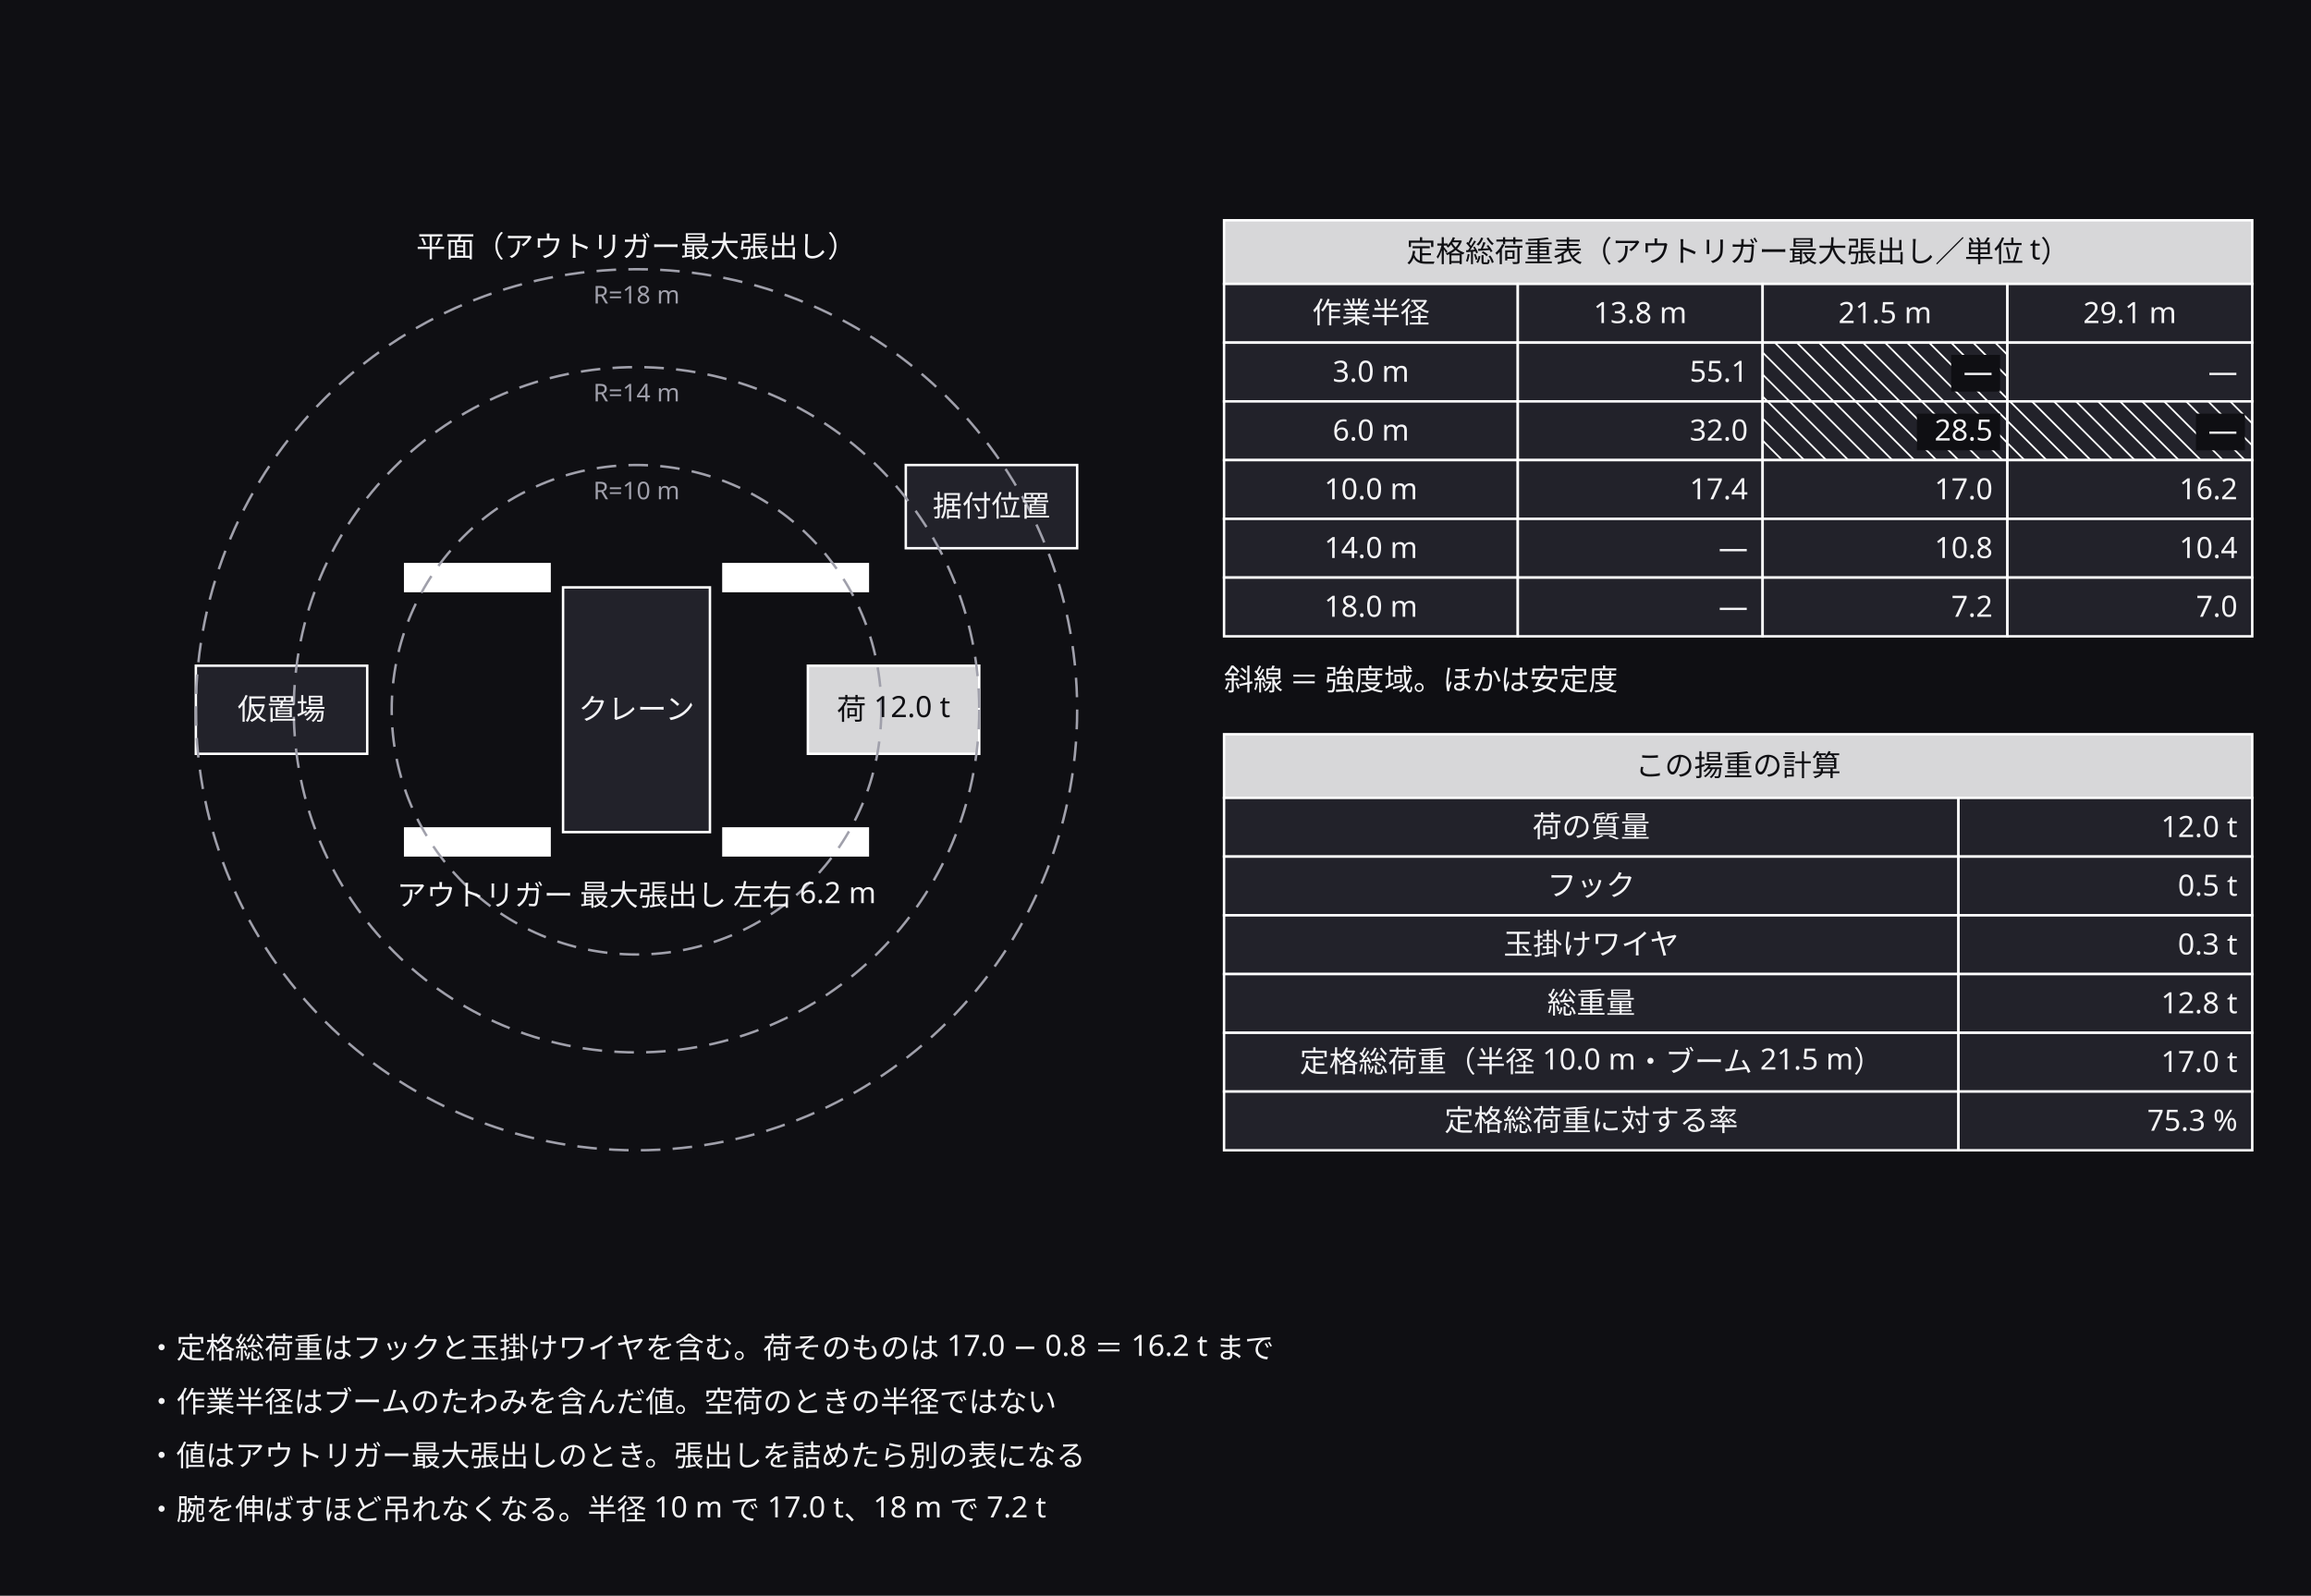
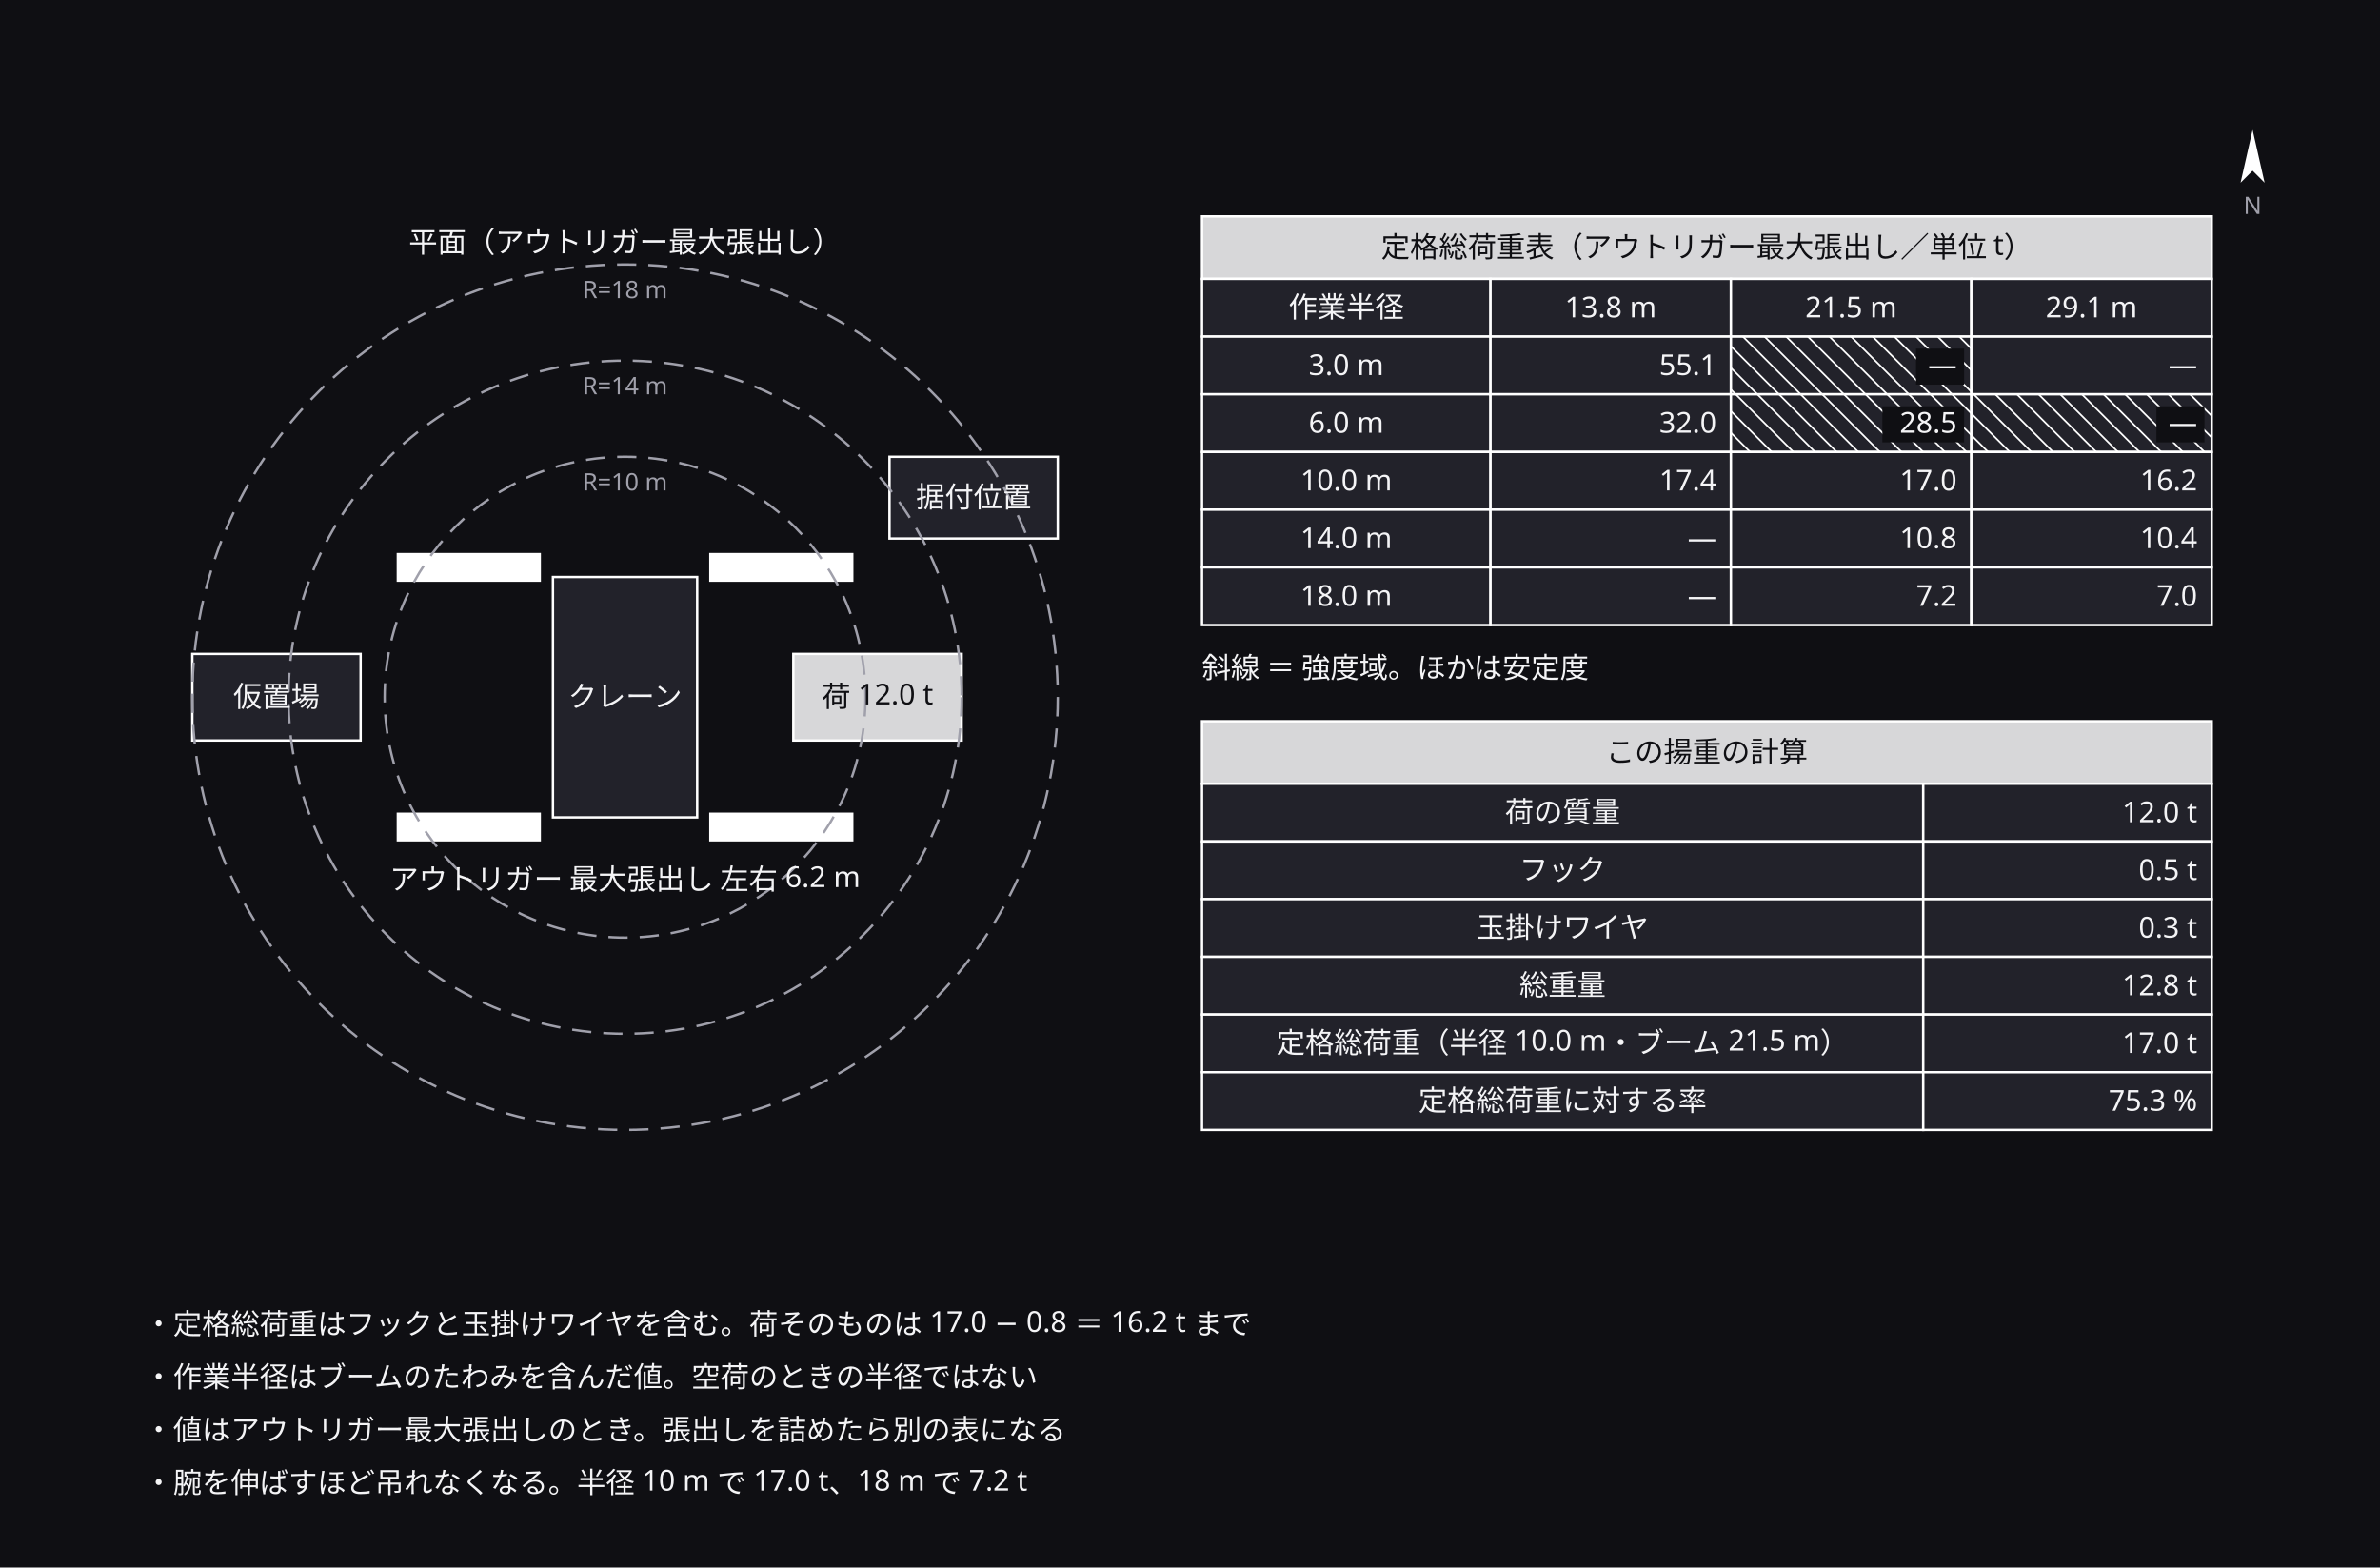
- <svg xmlns="http://www.w3.org/2000/svg" width="944" height="652" viewBox="0 0 944 652">
+ <svg xmlns="http://www.w3.org/2000/svg" width="990" height="652" viewBox="0 0 990 652">
  <defs>
    <marker id="arrow" viewBox="0 0 10 10" refX="9" refY="5" markerWidth="6" markerHeight="6" orient="auto">
      <path d="M 0 0 L 10 5 L 0 10 z" fill="#a0a0ab" />
    </marker>
  </defs>
-   <rect data-paper="1" x="0" y="0" width="944" height="652" fill="#0f0f13" />
+   <rect data-paper="1" x="0" y="0" width="990" height="652" fill="#0f0f13" />
  <g data-node="n0" data-pinned="false" data-shape="rect" />
  <g data-node="n1" data-pinned="false" data-shape="rect" />
  <g data-node="n2" data-pinned="false" data-shape="rect" />
  <g data-node="n3" data-pinned="false" data-shape="rect" />
  <g data-node="tt" data-pinned="false" data-shape="rect">
    <rect x="500" y="90" width="420" height="26" fill="#22222a" stroke="#ffffff" stroke-width="1" />
    <rect x="500" y="90" width="420" height="26" fill="#ffffff" fill-opacity="0.82" />
  </g>
  <g data-node="ct" data-pinned="false" data-shape="rect">
    <rect x="500" y="300" width="420" height="26" fill="#22222a" stroke="#ffffff" stroke-width="1" />
    <rect x="500" y="300" width="420" height="26" fill="#ffffff" fill-opacity="0.82" />
  </g>
  <g data-node="plantitle" data-pinned="false" data-shape="rect" />
  <g data-node="legend" data-pinned="false" data-shape="rect" />
  <g data-node="c0k" data-pinned="false" data-shape="rect">
    <rect x="500" y="326" width="300" height="24" fill="#22222a" stroke="#ffffff" stroke-width="1" />
  </g>
  <g data-node="c1k" data-pinned="false" data-shape="rect">
    <rect x="500" y="350" width="300" height="24" fill="#22222a" stroke="#ffffff" stroke-width="1" />
  </g>
  <g data-node="c2k" data-pinned="false" data-shape="rect">
    <rect x="500" y="374" width="300" height="24" fill="#22222a" stroke="#ffffff" stroke-width="1" />
  </g>
  <g data-node="c3k" data-pinned="false" data-shape="rect">
    <rect x="500" y="398" width="300" height="24" fill="#22222a" stroke="#ffffff" stroke-width="1" />
  </g>
  <g data-node="c4k" data-pinned="false" data-shape="rect">
    <rect x="500" y="422" width="300" height="24" fill="#22222a" stroke="#ffffff" stroke-width="1" />
  </g>
  <g data-node="c5k" data-pinned="false" data-shape="rect">
    <rect x="500" y="446" width="300" height="24" fill="#22222a" stroke="#ffffff" stroke-width="1" />
  </g>
  <g data-node="body" data-pinned="false" data-shape="rect">
    <rect x="230" y="240" width="60" height="100" fill="#22222a" stroke="#ffffff" stroke-width="1" />
  </g>
  <g data-node="ogname" data-pinned="false" data-shape="rect" />
  <g data-node="h0" data-pinned="false" data-shape="rect">
    <rect x="500" y="116" width="120" height="24" fill="#22222a" stroke="#ffffff" stroke-width="1" />
  </g>
  <g data-node="r0h" data-pinned="false" data-shape="rect">
    <rect x="500" y="140" width="120" height="24" fill="#22222a" stroke="#ffffff" stroke-width="1" />
  </g>
  <g data-node="r1h" data-pinned="false" data-shape="rect">
    <rect x="500" y="164" width="120" height="24" fill="#22222a" stroke="#ffffff" stroke-width="1" />
  </g>
  <g data-node="r2h" data-pinned="false" data-shape="rect">
    <rect x="500" y="188" width="120" height="24" fill="#22222a" stroke="#ffffff" stroke-width="1" />
  </g>
  <g data-node="r3h" data-pinned="false" data-shape="rect">
    <rect x="500" y="212" width="120" height="24" fill="#22222a" stroke="#ffffff" stroke-width="1" />
  </g>
  <g data-node="r4h" data-pinned="false" data-shape="rect">
    <rect x="500" y="236" width="120" height="24" fill="#22222a" stroke="#ffffff" stroke-width="1" />
  </g>
  <g data-node="c0v" data-pinned="false" data-shape="rect">
    <rect x="800" y="326" width="120" height="24" fill="#22222a" stroke="#ffffff" stroke-width="1" />
  </g>
  <g data-node="c1v" data-pinned="false" data-shape="rect">
    <rect x="800" y="350" width="120" height="24" fill="#22222a" stroke="#ffffff" stroke-width="1" />
  </g>
  <g data-node="c2v" data-pinned="false" data-shape="rect">
    <rect x="800" y="374" width="120" height="24" fill="#22222a" stroke="#ffffff" stroke-width="1" />
  </g>
  <g data-node="c3v" data-pinned="false" data-shape="rect">
    <rect x="800" y="398" width="120" height="24" fill="#22222a" stroke="#ffffff" stroke-width="1" />
  </g>
  <g data-node="c4v" data-pinned="false" data-shape="rect">
    <rect x="800" y="422" width="120" height="24" fill="#22222a" stroke="#ffffff" stroke-width="1" />
  </g>
  <g data-node="c5v" data-pinned="false" data-shape="rect">
    <rect x="800" y="446" width="120" height="24" fill="#22222a" stroke="#ffffff" stroke-width="1" />
  </g>
  <g data-node="load" data-pinned="false" data-shape="rect">
    <rect x="330" y="272" width="70" height="36" fill="#22222a" stroke="#ffffff" stroke-width="1" />
    <rect x="330" y="272" width="70" height="36" fill="#ffffff" fill-opacity="0.82" />
  </g>
  <g data-node="yard" data-pinned="false" data-shape="rect">
    <rect x="80" y="272" width="70" height="36" fill="#22222a" stroke="#ffffff" stroke-width="1" />
  </g>
  <g data-node="h1" data-pinned="false" data-shape="rect">
    <rect x="620" y="116" width="100" height="24" fill="#22222a" stroke="#ffffff" stroke-width="1" />
  </g>
  <g data-node="h2" data-pinned="false" data-shape="rect">
    <rect x="720" y="116" width="100" height="24" fill="#22222a" stroke="#ffffff" stroke-width="1" />
  </g>
  <g data-node="h3" data-pinned="false" data-shape="rect">
    <rect x="820" y="116" width="100" height="24" fill="#22222a" stroke="#ffffff" stroke-width="1" />
  </g>
  <g data-node="r0c0" data-pinned="false" data-shape="rect">
    <rect x="620" y="140" width="100" height="24" fill="#22222a" stroke="#ffffff" stroke-width="1" />
  </g>
  <g data-node="r0c1" data-pinned="false" data-shape="rect">
    <rect x="720" y="140" width="100" height="24" fill="#22222a" stroke="#ffffff" stroke-width="1" />
    <line x1="820" y1="145" x2="815" y2="140" stroke="#ffffff" stroke-width="0.7" />
    <line x1="820" y1="154" x2="806" y2="140" stroke="#ffffff" stroke-width="0.7" />
    <line x1="820" y1="163" x2="797" y2="140" stroke="#ffffff" stroke-width="0.7" />
    <line x1="788" y1="140" x2="812" y2="164" stroke="#ffffff" stroke-width="0.7" />
    <line x1="779" y1="140" x2="803" y2="164" stroke="#ffffff" stroke-width="0.7" />
    <line x1="770" y1="140" x2="794" y2="164" stroke="#ffffff" stroke-width="0.7" />
    <line x1="761" y1="140" x2="785" y2="164" stroke="#ffffff" stroke-width="0.7" />
    <line x1="752" y1="140" x2="776" y2="164" stroke="#ffffff" stroke-width="0.7" />
    <line x1="743" y1="140" x2="767" y2="164" stroke="#ffffff" stroke-width="0.7" />
    <line x1="734" y1="140" x2="758" y2="164" stroke="#ffffff" stroke-width="0.7" />
    <line x1="725" y1="140" x2="749" y2="164" stroke="#ffffff" stroke-width="0.7" />
    <line x1="720" y1="144" x2="740" y2="164" stroke="#ffffff" stroke-width="0.7" />
    <line x1="720" y1="153" x2="731" y2="164" stroke="#ffffff" stroke-width="0.7" />
    <line x1="720" y1="162" x2="722" y2="164" stroke="#ffffff" stroke-width="0.7" />
  </g>
  <g data-node="r0c2" data-pinned="false" data-shape="rect">
    <rect x="820" y="140" width="100" height="24" fill="#22222a" stroke="#ffffff" stroke-width="1" />
  </g>
  <g data-node="r1c0" data-pinned="false" data-shape="rect">
    <rect x="620" y="164" width="100" height="24" fill="#22222a" stroke="#ffffff" stroke-width="1" />
  </g>
  <g data-node="r1c1" data-pinned="false" data-shape="rect">
    <rect x="720" y="164" width="100" height="24" fill="#22222a" stroke="#ffffff" stroke-width="1" />
    <line x1="820" y1="172" x2="812" y2="164" stroke="#ffffff" stroke-width="0.7" />
    <line x1="820" y1="181" x2="803" y2="164" stroke="#ffffff" stroke-width="0.7" />
    <line x1="794" y1="164" x2="818" y2="188" stroke="#ffffff" stroke-width="0.7" />
    <line x1="785" y1="164" x2="809" y2="188" stroke="#ffffff" stroke-width="0.7" />
    <line x1="776" y1="164" x2="800" y2="188" stroke="#ffffff" stroke-width="0.7" />
    <line x1="767" y1="164" x2="791" y2="188" stroke="#ffffff" stroke-width="0.7" />
    <line x1="758" y1="164" x2="782" y2="188" stroke="#ffffff" stroke-width="0.7" />
    <line x1="749" y1="164" x2="773" y2="188" stroke="#ffffff" stroke-width="0.7" />
    <line x1="740" y1="164" x2="764" y2="188" stroke="#ffffff" stroke-width="0.7" />
    <line x1="731" y1="164" x2="755" y2="188" stroke="#ffffff" stroke-width="0.7" />
    <line x1="722" y1="164" x2="746" y2="188" stroke="#ffffff" stroke-width="0.7" />
    <line x1="720" y1="171" x2="737" y2="188" stroke="#ffffff" stroke-width="0.7" />
    <line x1="720" y1="180" x2="728" y2="188" stroke="#ffffff" stroke-width="0.7" />
  </g>
  <g data-node="r1c2" data-pinned="false" data-shape="rect">
    <rect x="820" y="164" width="100" height="24" fill="#22222a" stroke="#ffffff" stroke-width="1" />
    <line x1="920" y1="173" x2="911" y2="164" stroke="#ffffff" stroke-width="0.7" />
    <line x1="920" y1="182" x2="902" y2="164" stroke="#ffffff" stroke-width="0.7" />
    <line x1="893" y1="164" x2="917" y2="188" stroke="#ffffff" stroke-width="0.7" />
    <line x1="884" y1="164" x2="908" y2="188" stroke="#ffffff" stroke-width="0.7" />
    <line x1="875" y1="164" x2="899" y2="188" stroke="#ffffff" stroke-width="0.7" />
    <line x1="866" y1="164" x2="890" y2="188" stroke="#ffffff" stroke-width="0.7" />
    <line x1="857" y1="164" x2="881" y2="188" stroke="#ffffff" stroke-width="0.7" />
    <line x1="848" y1="164" x2="872" y2="188" stroke="#ffffff" stroke-width="0.7" />
    <line x1="839" y1="164" x2="863" y2="188" stroke="#ffffff" stroke-width="0.7" />
    <line x1="830" y1="164" x2="854" y2="188" stroke="#ffffff" stroke-width="0.7" />
    <line x1="821" y1="164" x2="845" y2="188" stroke="#ffffff" stroke-width="0.7" />
    <line x1="820" y1="172" x2="836" y2="188" stroke="#ffffff" stroke-width="0.7" />
    <line x1="820" y1="181" x2="827" y2="188" stroke="#ffffff" stroke-width="0.7" />
  </g>
  <g data-node="r2c0" data-pinned="false" data-shape="rect">
    <rect x="620" y="188" width="100" height="24" fill="#22222a" stroke="#ffffff" stroke-width="1" />
  </g>
  <g data-node="r2c1" data-pinned="false" data-shape="rect">
    <rect x="720" y="188" width="100" height="24" fill="#22222a" stroke="#ffffff" stroke-width="1" />
  </g>
  <g data-node="r2c2" data-pinned="false" data-shape="rect">
    <rect x="820" y="188" width="100" height="24" fill="#22222a" stroke="#ffffff" stroke-width="1" />
  </g>
  <g data-node="r3c0" data-pinned="false" data-shape="rect">
    <rect x="620" y="212" width="100" height="24" fill="#22222a" stroke="#ffffff" stroke-width="1" />
  </g>
  <g data-node="r3c1" data-pinned="false" data-shape="rect">
    <rect x="720" y="212" width="100" height="24" fill="#22222a" stroke="#ffffff" stroke-width="1" />
  </g>
  <g data-node="r3c2" data-pinned="false" data-shape="rect">
    <rect x="820" y="212" width="100" height="24" fill="#22222a" stroke="#ffffff" stroke-width="1" />
  </g>
  <g data-node="r4c0" data-pinned="false" data-shape="rect">
    <rect x="620" y="236" width="100" height="24" fill="#22222a" stroke="#ffffff" stroke-width="1" />
  </g>
  <g data-node="r4c1" data-pinned="false" data-shape="rect">
    <rect x="720" y="236" width="100" height="24" fill="#22222a" stroke="#ffffff" stroke-width="1" />
  </g>
  <g data-node="r4c2" data-pinned="false" data-shape="rect">
    <rect x="820" y="236" width="100" height="24" fill="#22222a" stroke="#ffffff" stroke-width="1" />
  </g>
  <g data-node="setpos" data-pinned="false" data-shape="rect">
    <rect x="370" y="190" width="70" height="34" fill="#22222a" stroke="#ffffff" stroke-width="1" />
  </g>
  <g data-node="ogA" data-pinned="false" data-shape="rect">
    <rect x="165" y="230" width="60" height="12" fill="#ffffff" />
  </g>
  <g data-node="ogB" data-pinned="false" data-shape="rect">
    <rect x="295" y="230" width="60" height="12" fill="#ffffff" />
  </g>
  <g data-node="ogC" data-pinned="false" data-shape="rect">
    <rect x="165" y="338" width="60" height="12" fill="#ffffff" />
  </g>
  <g data-node="ogD" data-pinned="false" data-shape="rect">
    <rect x="295" y="338" width="60" height="12" fill="#ffffff" />
  </g>
  <g data-node="r180" data-pinned="false" data-shape="rect" />
  <g data-node="r100" data-pinned="false" data-shape="rect" />
  <g data-node="r140" data-pinned="false" data-shape="rect" />
  <g data-range="r180">
    <circle cx="260" cy="290" r="180" fill="none" stroke="#a0a0ab" stroke-width="1" stroke-dasharray="8 5" />
    <text x="260" y="124" text-anchor="middle" font-family="sans-serif" font-size="10" fill="#a0a0ab">R=18 m</text>
  </g>
  <g data-range="r100">
    <circle cx="260" cy="290" r="100" fill="none" stroke="#a0a0ab" stroke-width="1" stroke-dasharray="8 5" />
    <text x="260" y="204" text-anchor="middle" font-family="sans-serif" font-size="10" fill="#a0a0ab">R=10 m</text>
  </g>
  <g data-range="r140">
    <circle cx="260" cy="290" r="140" fill="none" stroke="#a0a0ab" stroke-width="1" stroke-dasharray="8 5" />
    <text x="260" y="164" text-anchor="middle" font-family="sans-serif" font-size="10" fill="#a0a0ab">R=14 m</text>
  </g>
  <g data-name="n0">
    <text x="60" y="555" text-anchor="start" font-family="sans-serif" font-size="12" fill="#f4f4f6">・定格総荷重はフックと玉掛けワイヤを含む。荷そのものは 17.0 − 0.8 ＝ 16.2 t まで</text>
  </g>
  <g data-name="n1">
    <text x="60" y="577" text-anchor="start" font-family="sans-serif" font-size="12" fill="#f4f4f6">・作業半径はブームのたわみを含んだ値。空荷のときの半径ではない</text>
  </g>
  <g data-name="n2">
    <text x="60" y="599" text-anchor="start" font-family="sans-serif" font-size="12" fill="#f4f4f6">・値はアウトリガー最大張出しのとき。張出しを詰めたら別の表になる</text>
  </g>
  <g data-name="n3">
    <text x="60" y="621" text-anchor="start" font-family="sans-serif" font-size="12" fill="#f4f4f6">・腕を伸ばすほど吊れなくなる。半径 10 m で 17.0 t、18 m で 7.2 t</text>
  </g>
  <g data-name="tt">
    <text x="710" y="107" text-anchor="middle" font-family="sans-serif" font-size="12" fill="#0f0f13">定格総荷重表（アウトリガー最大張出し／単位 t）</text>
  </g>
  <g data-name="ct">
    <text x="710" y="317" text-anchor="middle" font-family="sans-serif" font-size="12" fill="#0f0f13">この揚重の計算</text>
  </g>
  <g data-name="plantitle">
    <text x="260" y="105" text-anchor="middle" font-family="sans-serif" font-size="12" fill="#f4f4f6">平面（アウトリガー最大張出し）</text>
  </g>
  <g data-name="legend">
    <text x="500" y="282" text-anchor="start" font-family="sans-serif" font-size="12" fill="#f4f4f6">斜線 ＝ 強度域。ほかは安定度</text>
  </g>
  <g data-name="c0k">
    <text x="650" y="342" text-anchor="middle" font-family="sans-serif" font-size="12" fill="#f4f4f6">荷の質量</text>
  </g>
  <g data-name="c1k">
    <text x="650" y="366" text-anchor="middle" font-family="sans-serif" font-size="12" fill="#f4f4f6">フック</text>
  </g>
  <g data-name="c2k">
    <text x="650" y="390" text-anchor="middle" font-family="sans-serif" font-size="12" fill="#f4f4f6">玉掛けワイヤ</text>
  </g>
  <g data-name="c3k">
    <text x="650" y="414" text-anchor="middle" font-family="sans-serif" font-size="12" fill="#f4f4f6">総重量</text>
  </g>
  <g data-name="c4k">
    <text x="650" y="438" text-anchor="middle" font-family="sans-serif" font-size="12" fill="#f4f4f6">定格総荷重（半径 10.0 m・ブーム 21.5 m）</text>
  </g>
  <g data-name="c5k">
    <text x="650" y="462" text-anchor="middle" font-family="sans-serif" font-size="12" fill="#f4f4f6">定格総荷重に対する率</text>
  </g>
  <g data-name="body">
    <text x="260" y="294" text-anchor="middle" font-family="sans-serif" font-size="12" fill="#f4f4f6">クレーン</text>
  </g>
  <g data-name="ogname">
    <text x="260" y="370" text-anchor="middle" font-family="sans-serif" font-size="12" fill="#f4f4f6">アウトリガー 最大張出し 左右 6.2 m</text>
  </g>
  <g data-name="h0">
    <text x="560" y="132" text-anchor="middle" font-family="sans-serif" font-size="12" fill="#f4f4f6">作業半径</text>
  </g>
  <g data-name="r0h">
    <text x="560" y="156" text-anchor="middle" font-family="sans-serif" font-size="12" fill="#f4f4f6">3.0 m</text>
  </g>
  <g data-name="r1h">
    <text x="560" y="180" text-anchor="middle" font-family="sans-serif" font-size="12" fill="#f4f4f6">6.0 m</text>
  </g>
  <g data-name="r2h">
    <text x="560" y="204" text-anchor="middle" font-family="sans-serif" font-size="12" fill="#f4f4f6">10.0 m</text>
  </g>
  <g data-name="r3h">
    <text x="560" y="228" text-anchor="middle" font-family="sans-serif" font-size="12" fill="#f4f4f6">14.0 m</text>
  </g>
  <g data-name="r4h">
    <text x="560" y="252" text-anchor="middle" font-family="sans-serif" font-size="12" fill="#f4f4f6">18.0 m</text>
  </g>
  <g data-name="c0v">
    <text x="914" y="342" text-anchor="end" font-family="sans-serif" font-size="12" fill="#f4f4f6">12.0 t</text>
  </g>
  <g data-name="c1v">
    <text x="914" y="366" text-anchor="end" font-family="sans-serif" font-size="12" fill="#f4f4f6">0.5 t</text>
  </g>
  <g data-name="c2v">
    <text x="914" y="390" text-anchor="end" font-family="sans-serif" font-size="12" fill="#f4f4f6">0.3 t</text>
  </g>
  <g data-name="c3v">
    <text x="914" y="414" text-anchor="end" font-family="sans-serif" font-size="12" fill="#f4f4f6">12.8 t</text>
  </g>
  <g data-name="c4v">
    <text x="914" y="438" text-anchor="end" font-family="sans-serif" font-size="12" fill="#f4f4f6">17.0 t</text>
  </g>
  <g data-name="c5v">
    <text x="914" y="462" text-anchor="end" font-family="sans-serif" font-size="12" fill="#f4f4f6">75.3 %</text>
  </g>
  <g data-name="load">
    <text x="365" y="294" text-anchor="middle" font-family="sans-serif" font-size="12" fill="#0f0f13">荷 12.0 t</text>
  </g>
  <g data-name="yard">
    <text x="115" y="294" text-anchor="middle" font-family="sans-serif" font-size="12" fill="#f4f4f6">仮置場</text>
  </g>
  <g data-name="h1">
    <text x="670" y="132" text-anchor="middle" font-family="sans-serif" font-size="12" fill="#f4f4f6">13.8 m</text>
  </g>
  <g data-name="h2">
    <text x="770" y="132" text-anchor="middle" font-family="sans-serif" font-size="12" fill="#f4f4f6">21.5 m</text>
  </g>
  <g data-name="h3">
    <text x="870" y="132" text-anchor="middle" font-family="sans-serif" font-size="12" fill="#f4f4f6">29.1 m</text>
  </g>
  <g data-name="r0c0">
    <text x="714" y="156" text-anchor="end" font-family="sans-serif" font-size="12" fill="#f4f4f6">55.1</text>
  </g>
  <g data-name="r0c1">
    <rect x="797" y="145" width="20" height="15" fill="#0f0f13" />
    <text x="814" y="156" text-anchor="end" font-family="sans-serif" font-size="12" fill="#f4f4f6">—</text>
  </g>
  <g data-name="r0c2">
    <text x="914" y="156" text-anchor="end" font-family="sans-serif" font-size="12" fill="#f4f4f6">—</text>
  </g>
  <g data-name="r1c0">
    <text x="714" y="180" text-anchor="end" font-family="sans-serif" font-size="12" fill="#f4f4f6">32.0</text>
  </g>
  <g data-name="r1c1">
    <rect x="783" y="169" width="34" height="15" fill="#0f0f13" />
    <text x="814" y="180" text-anchor="end" font-family="sans-serif" font-size="12" fill="#f4f4f6">28.5</text>
  </g>
  <g data-name="r1c2">
    <rect x="897" y="169" width="20" height="15" fill="#0f0f13" />
    <text x="914" y="180" text-anchor="end" font-family="sans-serif" font-size="12" fill="#f4f4f6">—</text>
  </g>
  <g data-name="r2c0">
    <text x="714" y="204" text-anchor="end" font-family="sans-serif" font-size="12" fill="#f4f4f6">17.4</text>
  </g>
  <g data-name="r2c1">
    <text x="814" y="204" text-anchor="end" font-family="sans-serif" font-size="12" fill="#f4f4f6">17.0</text>
  </g>
  <g data-name="r2c2">
    <text x="914" y="204" text-anchor="end" font-family="sans-serif" font-size="12" fill="#f4f4f6">16.2</text>
  </g>
  <g data-name="r3c0">
    <text x="714" y="228" text-anchor="end" font-family="sans-serif" font-size="12" fill="#f4f4f6">—</text>
  </g>
  <g data-name="r3c1">
    <text x="814" y="228" text-anchor="end" font-family="sans-serif" font-size="12" fill="#f4f4f6">10.8</text>
  </g>
  <g data-name="r3c2">
    <text x="914" y="228" text-anchor="end" font-family="sans-serif" font-size="12" fill="#f4f4f6">10.4</text>
  </g>
  <g data-name="r4c0">
    <text x="714" y="252" text-anchor="end" font-family="sans-serif" font-size="12" fill="#f4f4f6">—</text>
  </g>
  <g data-name="r4c1">
    <text x="814" y="252" text-anchor="end" font-family="sans-serif" font-size="12" fill="#f4f4f6">7.2</text>
  </g>
  <g data-name="r4c2">
    <text x="914" y="252" text-anchor="end" font-family="sans-serif" font-size="12" fill="#f4f4f6">7.0</text>
  </g>
  <g data-name="setpos">
    <text x="405" y="211" text-anchor="middle" font-family="sans-serif" font-size="12" fill="#f4f4f6">据付位置</text>
  </g>
+   <g data-dimensions="true">
+     <g transform="rotate(0 937 67)">
+       <path d="M 937 54 L 942 76 L 937 71 L 932 76 Z" fill="#ffffff" />
+     </g>
+     <text x="937" y="89" text-anchor="middle" font-family="sans-serif" font-size="10" fill="#a0a0ab">N</text>
+   </g>
</svg>
